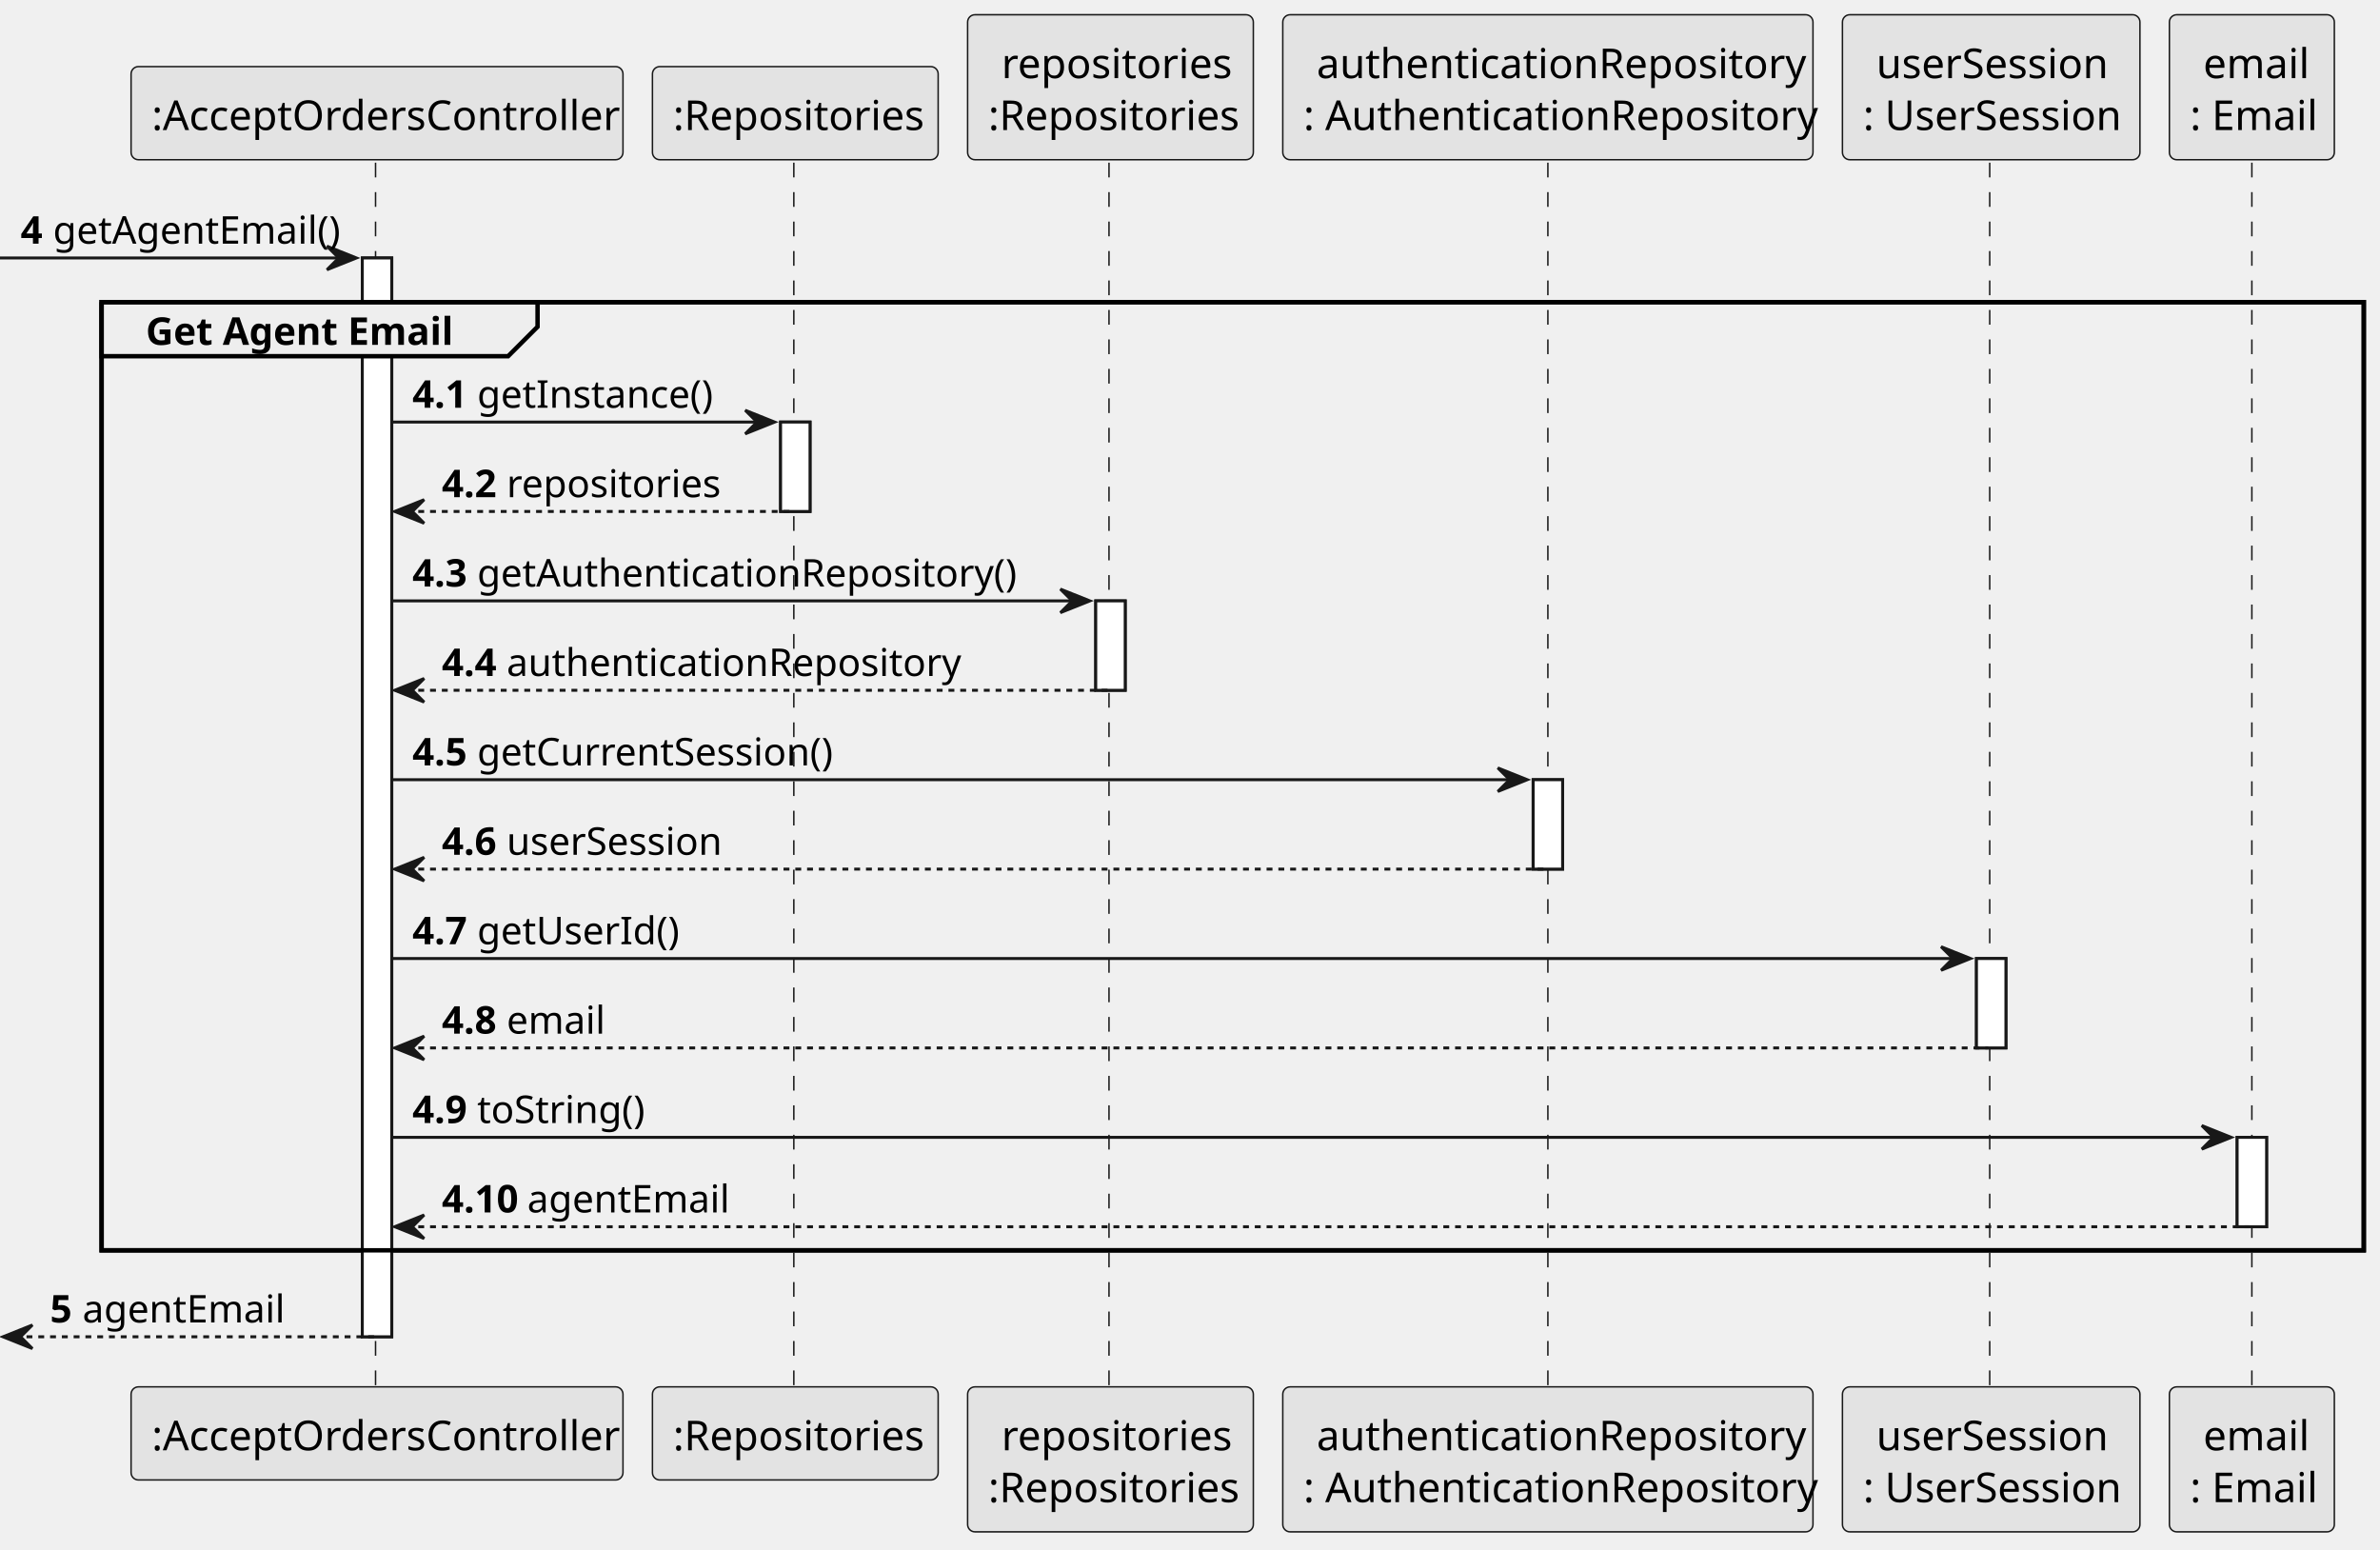
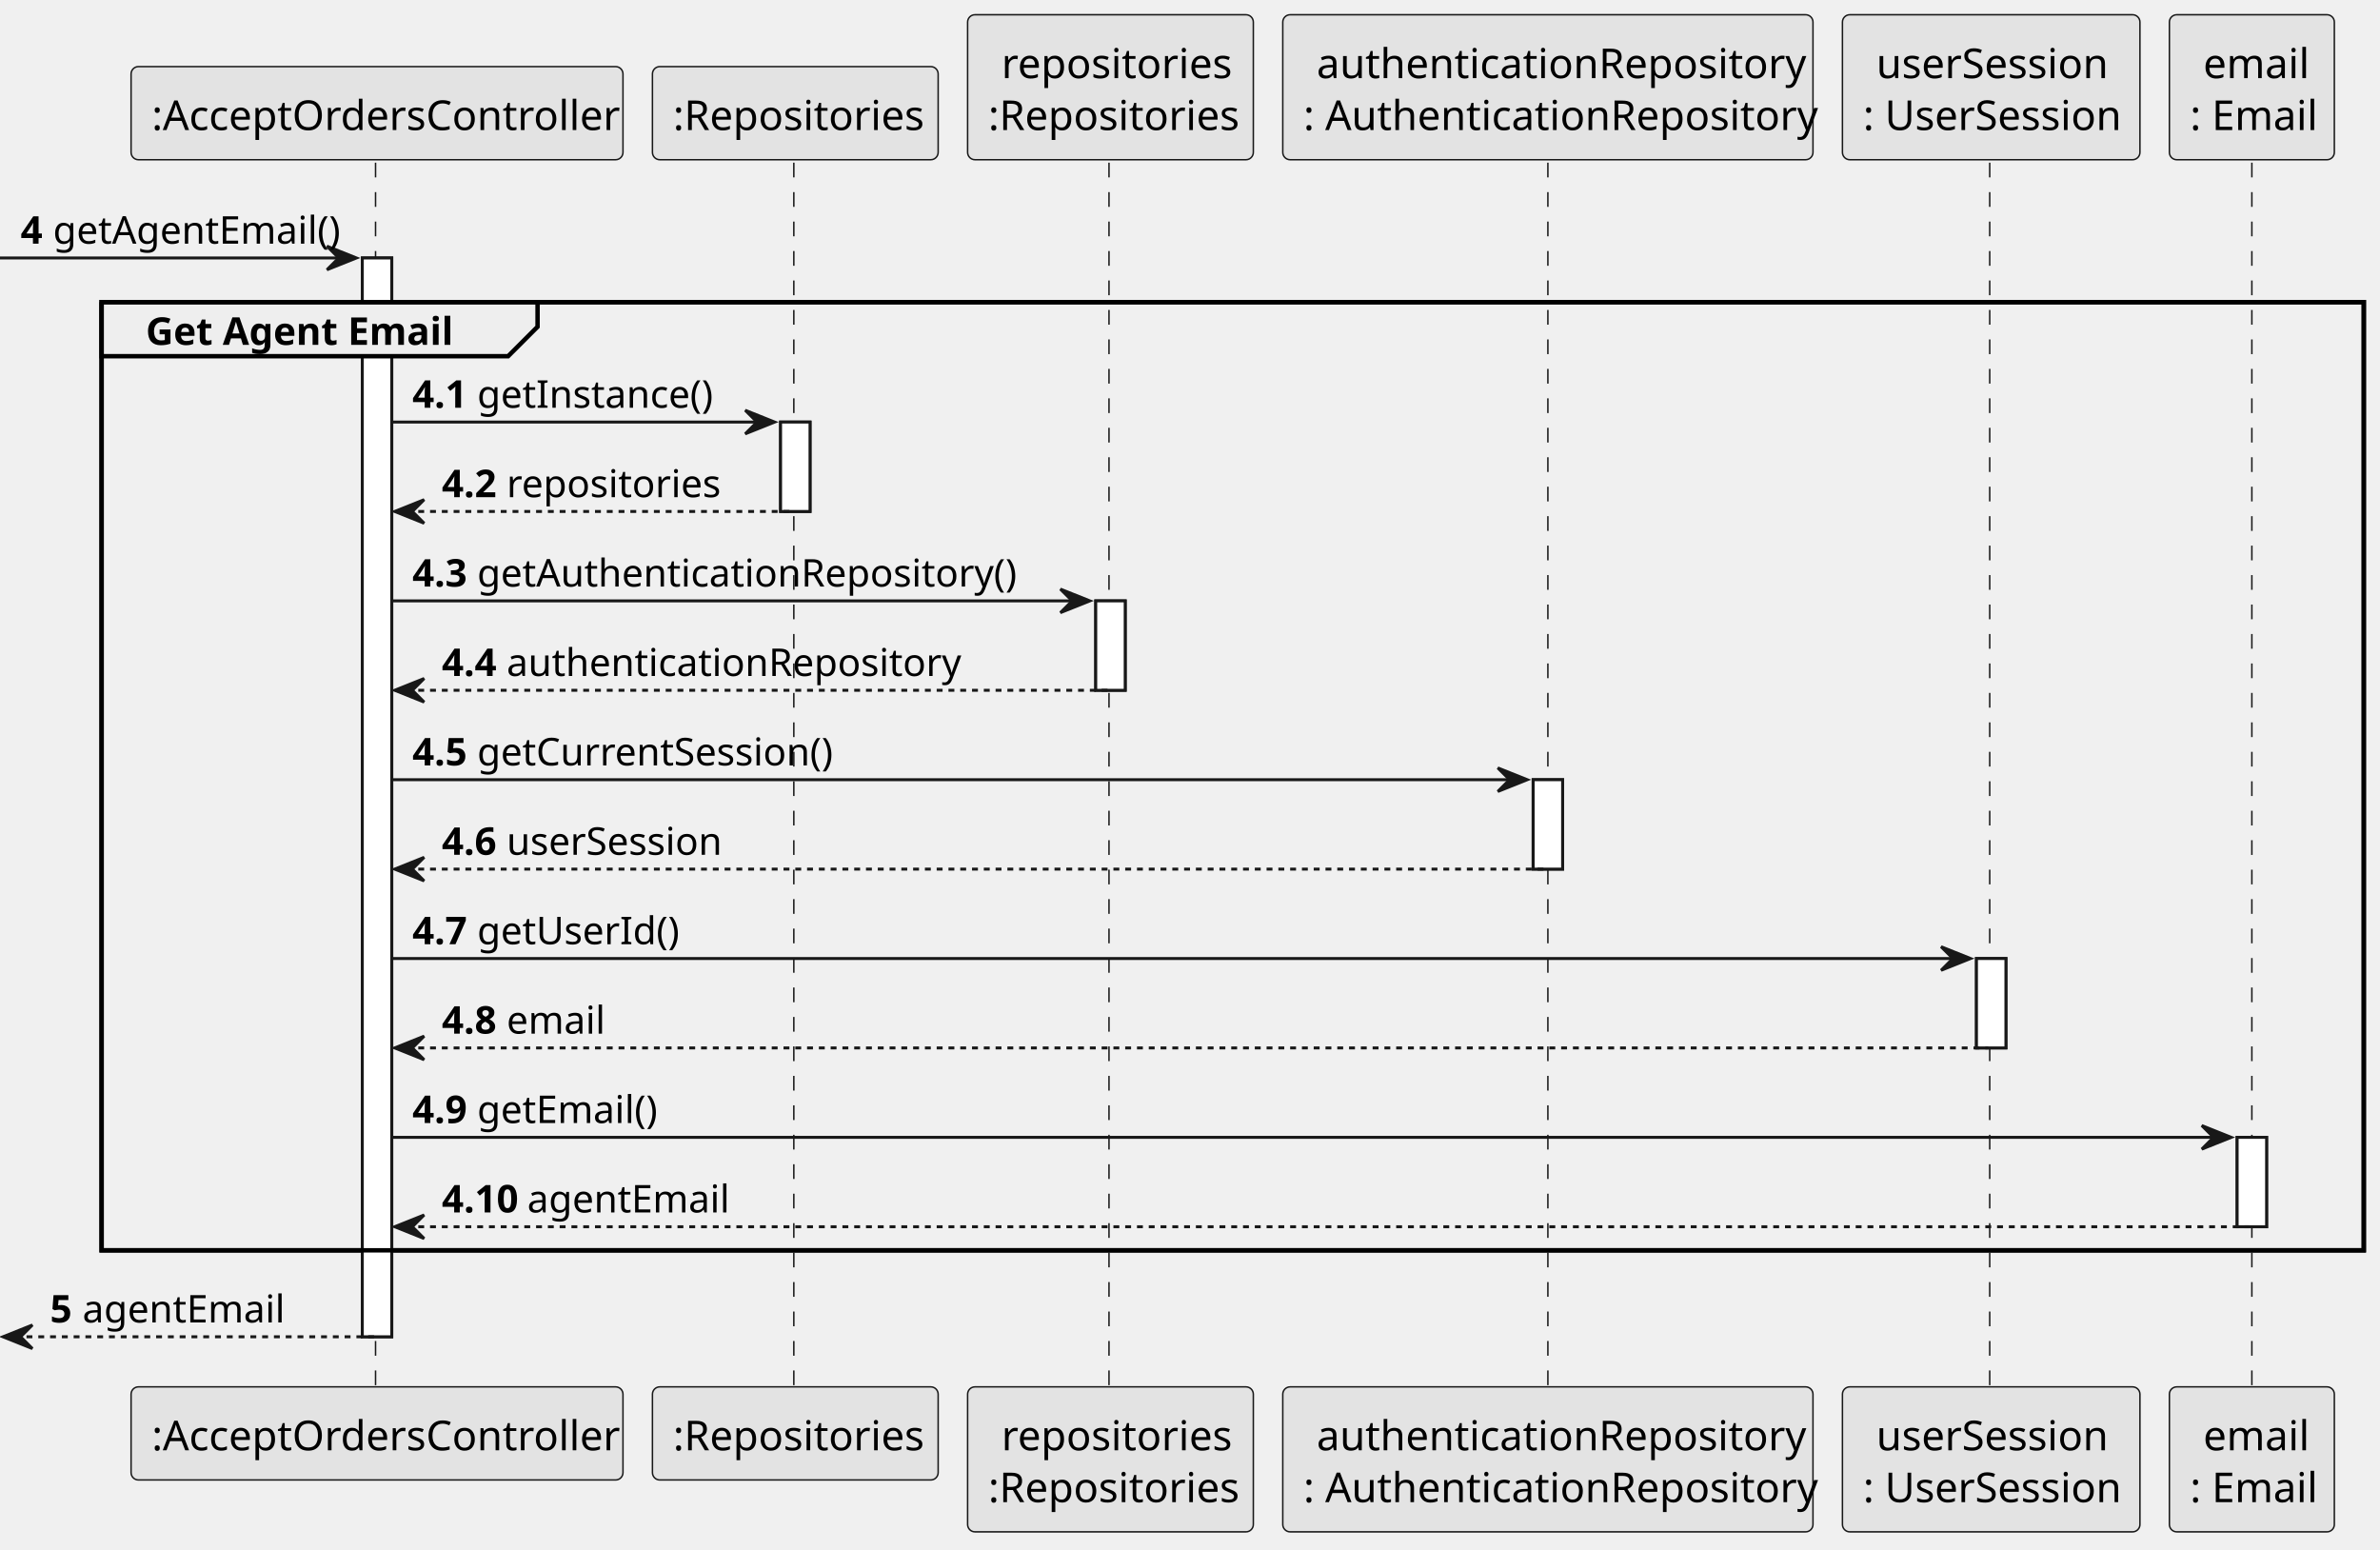
<svg xmlns="http://www.w3.org/2000/svg" contentStyleType="text/css" height="526px" preserveAspectRatio="none" style="width:808px;height:526px;background:#FFFFFF;" version="1.1" viewBox="0 0 808 526" width="808px" zoomAndPan="magnify">
  <defs />
  <g>
    <rect fill="#FFFFFF" height="366.219" style="stroke:#181818;stroke-width:1.0;" width="10" x="123" y="87.57" />
    <rect fill="#FFFFFF" height="30.352" style="stroke:#181818;stroke-width:1.0;" width="10" x="265" y="143.273" />
    <rect fill="#FFFFFF" height="30.352" style="stroke:#181818;stroke-width:1.0;" width="10" x="372" y="203.977" />
    <rect fill="#FFFFFF" height="30.352" style="stroke:#181818;stroke-width:1.0;" width="10" x="520.5" y="264.68" />
    <rect fill="#FFFFFF" height="30.352" style="stroke:#181818;stroke-width:1.0;" width="10" x="671" y="325.383" />
    <rect fill="#FFFFFF" height="30.352" style="stroke:#181818;stroke-width:1.0;" width="10" x="759.5" y="386.086" />
    <rect fill="none" height="321.867" style="stroke:#000000;stroke-width:1.5;" width="768" x="34.5" y="102.57" />
    <line style="stroke:#181818;stroke-width:0.5;stroke-dasharray:5.0,5.0;" x1="127.5" x2="127.5" y1="55.219" y2="471.789" />
    <line style="stroke:#181818;stroke-width:0.5;stroke-dasharray:5.0,5.0;" x1="269.5" x2="269.5" y1="55.219" y2="471.789" />
    <line style="stroke:#181818;stroke-width:0.5;stroke-dasharray:5.0,5.0;" x1="376.5" x2="376.5" y1="55.219" y2="471.789" />
    <line style="stroke:#181818;stroke-width:0.5;stroke-dasharray:5.0,5.0;" x1="525.5" x2="525.5" y1="55.219" y2="471.789" />
    <line style="stroke:#181818;stroke-width:0.5;stroke-dasharray:5.0,5.0;" x1="675.5" x2="675.5" y1="55.219" y2="471.789" />
    <line style="stroke:#181818;stroke-width:0.5;stroke-dasharray:5.0,5.0;" x1="764.5" x2="764.5" y1="55.219" y2="471.789" />
    <rect fill="#E3E3E3" height="31.609" rx="2.5" ry="2.5" style="stroke:#181818;stroke-width:0.5;" width="167" x="44.5" y="22.609" />
    <text fill="#000000" font-family="sans-serif" font-size="14" lengthAdjust="spacing" textLength="153" x="51.5" y="44.143">:AcceptOrdersController</text>
    <rect fill="#E3E3E3" height="31.609" rx="2.5" ry="2.5" style="stroke:#181818;stroke-width:0.5;" width="167" x="44.5" y="470.789" />
    <text fill="#000000" font-family="sans-serif" font-size="14" lengthAdjust="spacing" textLength="153" x="51.5" y="492.322">:AcceptOrdersController</text>
    <rect fill="#E3E3E3" height="31.609" rx="2.5" ry="2.5" style="stroke:#181818;stroke-width:0.5;" width="97" x="221.5" y="22.609" />
    <text fill="#000000" font-family="sans-serif" font-size="14" lengthAdjust="spacing" textLength="83" x="228.5" y="44.143">:Repositories</text>
    <rect fill="#E3E3E3" height="31.609" rx="2.5" ry="2.5" style="stroke:#181818;stroke-width:0.5;" width="97" x="221.5" y="470.789" />
    <text fill="#000000" font-family="sans-serif" font-size="14" lengthAdjust="spacing" textLength="83" x="228.5" y="492.322">:Repositories</text>
    <rect fill="#E3E3E3" height="49.219" rx="2.5" ry="2.5" style="stroke:#181818;stroke-width:0.5;" width="97" x="328.5" y="5" />
    <text fill="#000000" font-family="sans-serif" font-size="14" lengthAdjust="spacing" textLength="74" x="340" y="26.533">repositories</text>
    <text fill="#000000" font-family="sans-serif" font-size="14" lengthAdjust="spacing" textLength="83" x="335.5" y="44.143">:Repositories</text>
    <rect fill="#E3E3E3" height="49.219" rx="2.5" ry="2.5" style="stroke:#181818;stroke-width:0.5;" width="97" x="328.5" y="470.789" />
    <text fill="#000000" font-family="sans-serif" font-size="14" lengthAdjust="spacing" textLength="74" x="340" y="492.322">repositories</text>
    <text fill="#000000" font-family="sans-serif" font-size="14" lengthAdjust="spacing" textLength="83" x="335.5" y="509.932">:Repositories</text>
    <rect fill="#E3E3E3" height="49.219" rx="2.5" ry="2.5" style="stroke:#181818;stroke-width:0.5;" width="180" x="435.5" y="5" />
    <text fill="#000000" font-family="sans-serif" font-size="14" lengthAdjust="spacing" textLength="157" x="447" y="26.533">authenticationRepository</text>
    <text fill="#000000" font-family="sans-serif" font-size="14" lengthAdjust="spacing" textLength="166" x="442.5" y="44.143">: AuthenticationRepository</text>
    <rect fill="#E3E3E3" height="49.219" rx="2.5" ry="2.5" style="stroke:#181818;stroke-width:0.5;" width="180" x="435.5" y="470.789" />
    <text fill="#000000" font-family="sans-serif" font-size="14" lengthAdjust="spacing" textLength="157" x="447" y="492.322">authenticationRepository</text>
    <text fill="#000000" font-family="sans-serif" font-size="14" lengthAdjust="spacing" textLength="166" x="442.5" y="509.932">: AuthenticationRepository</text>
    <rect fill="#E3E3E3" height="49.219" rx="2.5" ry="2.5" style="stroke:#181818;stroke-width:0.5;" width="101" x="625.5" y="5" />
    <text fill="#000000" font-family="sans-serif" font-size="14" lengthAdjust="spacing" textLength="78" x="637" y="26.533">userSession</text>
    <text fill="#000000" font-family="sans-serif" font-size="14" lengthAdjust="spacing" textLength="87" x="632.5" y="44.143">: UserSession</text>
    <rect fill="#E3E3E3" height="49.219" rx="2.5" ry="2.5" style="stroke:#181818;stroke-width:0.5;" width="101" x="625.5" y="470.789" />
    <text fill="#000000" font-family="sans-serif" font-size="14" lengthAdjust="spacing" textLength="78" x="637" y="492.322">userSession</text>
    <text fill="#000000" font-family="sans-serif" font-size="14" lengthAdjust="spacing" textLength="87" x="632.5" y="509.932">: UserSession</text>
    <rect fill="#E3E3E3" height="49.219" rx="2.5" ry="2.5" style="stroke:#181818;stroke-width:0.5;" width="56" x="736.5" y="5" />
    <text fill="#000000" font-family="sans-serif" font-size="14" lengthAdjust="spacing" textLength="33" x="748" y="26.533">email</text>
    <text fill="#000000" font-family="sans-serif" font-size="14" lengthAdjust="spacing" textLength="42" x="743.5" y="44.143">: Email</text>
    <rect fill="#E3E3E3" height="49.219" rx="2.5" ry="2.5" style="stroke:#181818;stroke-width:0.5;" width="56" x="736.5" y="470.789" />
    <text fill="#000000" font-family="sans-serif" font-size="14" lengthAdjust="spacing" textLength="33" x="748" y="492.322">email</text>
    <text fill="#000000" font-family="sans-serif" font-size="14" lengthAdjust="spacing" textLength="42" x="743.5" y="509.932">: Email</text>
    <rect fill="#FFFFFF" height="366.219" style="stroke:#181818;stroke-width:1.0;" width="10" x="123" y="87.57" />
    <rect fill="#FFFFFF" height="30.352" style="stroke:#181818;stroke-width:1.0;" width="10" x="265" y="143.273" />
    <rect fill="#FFFFFF" height="30.352" style="stroke:#181818;stroke-width:1.0;" width="10" x="372" y="203.977" />
    <rect fill="#FFFFFF" height="30.352" style="stroke:#181818;stroke-width:1.0;" width="10" x="520.5" y="264.68" />
    <rect fill="#FFFFFF" height="30.352" style="stroke:#181818;stroke-width:1.0;" width="10" x="671" y="325.383" />
    <rect fill="#FFFFFF" height="30.352" style="stroke:#181818;stroke-width:1.0;" width="10" x="759.5" y="386.086" />
    <polygon fill="#181818" points="111,83.57,121,87.57,111,91.57,115,87.57" style="stroke:#181818;stroke-width:1.0;" />
    <line style="stroke:#181818;stroke-width:1.0;" x1="0" x2="117" y1="87.57" y2="87.57" />
    <text fill="#000000" font-family="sans-serif" font-size="13" font-weight="bold" lengthAdjust="spacing" textLength="7" x="7" y="82.714">4</text>
    <text fill="#000000" font-family="sans-serif" font-size="13" lengthAdjust="spacing" textLength="93" x="18" y="82.714">getAgentEmail()</text>
    <path d="M34.5,102.57 L182.5,102.57 L182.5,110.922 L172.5,120.922 L34.5,120.922 L34.5,102.57 " fill="#EEEEEE" style="stroke:#000000;stroke-width:1.5;" />
    <rect fill="none" height="321.867" style="stroke:#000000;stroke-width:1.5;" width="768" x="34.5" y="102.57" />
    <text fill="#000000" font-family="sans-serif" font-size="13" font-weight="bold" lengthAdjust="spacing" textLength="103" x="49.5" y="117.065">Get Agent Email</text>
    <polygon fill="#181818" points="253,139.273,263,143.273,253,147.273,257,143.273" style="stroke:#181818;stroke-width:1.0;" />
    <line style="stroke:#181818;stroke-width:1.0;" x1="133" x2="259" y1="143.273" y2="143.273" />
    <text fill="#000000" font-family="sans-serif" font-size="13" font-weight="bold" lengthAdjust="spacing" textLength="18" x="140" y="138.417">4.1</text>
    <text fill="#000000" font-family="sans-serif" font-size="13" lengthAdjust="spacing" textLength="75" x="162" y="138.417">getInstance()</text>
    <polygon fill="#181818" points="144,169.625,134,173.625,144,177.625,140,173.625" style="stroke:#181818;stroke-width:1.0;" />
    <line style="stroke:#181818;stroke-width:1.0;stroke-dasharray:2.0,2.0;" x1="138" x2="269" y1="173.625" y2="173.625" />
    <text fill="#000000" font-family="sans-serif" font-size="13" font-weight="bold" lengthAdjust="spacing" textLength="18" x="150" y="168.769">4.2</text>
    <text fill="#000000" font-family="sans-serif" font-size="13" lengthAdjust="spacing" textLength="67" x="172" y="168.769">repositories</text>
    <polygon fill="#181818" points="360,199.977,370,203.977,360,207.977,364,203.977" style="stroke:#181818;stroke-width:1.0;" />
    <line style="stroke:#181818;stroke-width:1.0;" x1="133" x2="366" y1="203.977" y2="203.977" />
    <text fill="#000000" font-family="sans-serif" font-size="13" font-weight="bold" lengthAdjust="spacing" textLength="18" x="140" y="199.12">4.3</text>
    <text fill="#000000" font-family="sans-serif" font-size="13" lengthAdjust="spacing" textLength="171" x="162" y="199.12">getAuthenticationRepository()</text>
    <polygon fill="#181818" points="144,230.328,134,234.328,144,238.328,140,234.328" style="stroke:#181818;stroke-width:1.0;" />
    <line style="stroke:#181818;stroke-width:1.0;stroke-dasharray:2.0,2.0;" x1="138" x2="376" y1="234.328" y2="234.328" />
    <text fill="#000000" font-family="sans-serif" font-size="13" font-weight="bold" lengthAdjust="spacing" textLength="18" x="150" y="229.472">4.4</text>
    <text fill="#000000" font-family="sans-serif" font-size="13" lengthAdjust="spacing" textLength="143" x="172" y="229.472">authenticationRepository</text>
    <polygon fill="#181818" points="508.5,260.68,518.5,264.68,508.5,268.68,512.5,264.68" style="stroke:#181818;stroke-width:1.0;" />
    <line style="stroke:#181818;stroke-width:1.0;" x1="133" x2="514.5" y1="264.68" y2="264.68" />
    <text fill="#000000" font-family="sans-serif" font-size="13" font-weight="bold" lengthAdjust="spacing" textLength="18" x="140" y="259.823">4.5</text>
    <text fill="#000000" font-family="sans-serif" font-size="13" lengthAdjust="spacing" textLength="115" x="162" y="259.823">getCurrentSession()</text>
    <polygon fill="#181818" points="144,291.031,134,295.031,144,299.031,140,295.031" style="stroke:#181818;stroke-width:1.0;" />
    <line style="stroke:#181818;stroke-width:1.0;stroke-dasharray:2.0,2.0;" x1="138" x2="524.5" y1="295.031" y2="295.031" />
    <text fill="#000000" font-family="sans-serif" font-size="13" font-weight="bold" lengthAdjust="spacing" textLength="18" x="150" y="290.175">4.6</text>
    <text fill="#000000" font-family="sans-serif" font-size="13" lengthAdjust="spacing" textLength="72" x="172" y="290.175">userSession</text>
    <polygon fill="#181818" points="659,321.383,669,325.383,659,329.383,663,325.383" style="stroke:#181818;stroke-width:1.0;" />
    <line style="stroke:#181818;stroke-width:1.0;" x1="133" x2="665" y1="325.383" y2="325.383" />
    <text fill="#000000" font-family="sans-serif" font-size="13" font-weight="bold" lengthAdjust="spacing" textLength="18" x="140" y="320.526">4.7</text>
    <text fill="#000000" font-family="sans-serif" font-size="13" lengthAdjust="spacing" textLength="63" x="162" y="320.526">getUserId()</text>
    <polygon fill="#181818" points="144,351.734,134,355.734,144,359.734,140,355.734" style="stroke:#181818;stroke-width:1.0;" />
    <line style="stroke:#181818;stroke-width:1.0;stroke-dasharray:2.0,2.0;" x1="138" x2="675" y1="355.734" y2="355.734" />
    <text fill="#000000" font-family="sans-serif" font-size="13" font-weight="bold" lengthAdjust="spacing" textLength="18" x="150" y="350.878">4.8</text>
    <text fill="#000000" font-family="sans-serif" font-size="13" lengthAdjust="spacing" textLength="31" x="172" y="350.878">email</text>
    <polygon fill="#181818" points="747.5,382.086,757.5,386.086,747.5,390.086,751.5,386.086" style="stroke:#181818;stroke-width:1.0;" />
    <line style="stroke:#181818;stroke-width:1.0;" x1="133" x2="753.5" y1="386.086" y2="386.086" />
    <text fill="#000000" font-family="sans-serif" font-size="13" font-weight="bold" lengthAdjust="spacing" textLength="18" x="140" y="381.229">4.9</text>
-     <text fill="#000000" font-family="sans-serif" font-size="13" lengthAdjust="spacing" textLength="53" x="162" y="381.229">toString()</text>
+     <text fill="#000000" font-family="sans-serif" font-size="13" lengthAdjust="spacing" textLength="59" x="162" y="381.229">getEmail()</text>
    <polygon fill="#181818" points="144,412.438,134,416.438,144,420.438,140,416.438" style="stroke:#181818;stroke-width:1.0;" />
    <line style="stroke:#181818;stroke-width:1.0;stroke-dasharray:2.0,2.0;" x1="138" x2="763.5" y1="416.438" y2="416.438" />
    <text fill="#000000" font-family="sans-serif" font-size="13" font-weight="bold" lengthAdjust="spacing" textLength="25" x="150" y="411.581">4.10</text>
    <text fill="#000000" font-family="sans-serif" font-size="13" lengthAdjust="spacing" textLength="65" x="179" y="411.581">agentEmail</text>
    <polygon fill="#181818" points="11,449.789,1,453.789,11,457.789,7,453.789" style="stroke:#181818;stroke-width:1.0;" />
    <line style="stroke:#181818;stroke-width:1.0;stroke-dasharray:2.0,2.0;" x1="5" x2="127" y1="453.789" y2="453.789" />
    <text fill="#000000" font-family="sans-serif" font-size="13" font-weight="bold" lengthAdjust="spacing" textLength="7" x="17" y="448.933">5</text>
    <text fill="#000000" font-family="sans-serif" font-size="13" lengthAdjust="spacing" textLength="65" x="28" y="448.933">agentEmail</text>
  </g>
</svg>
